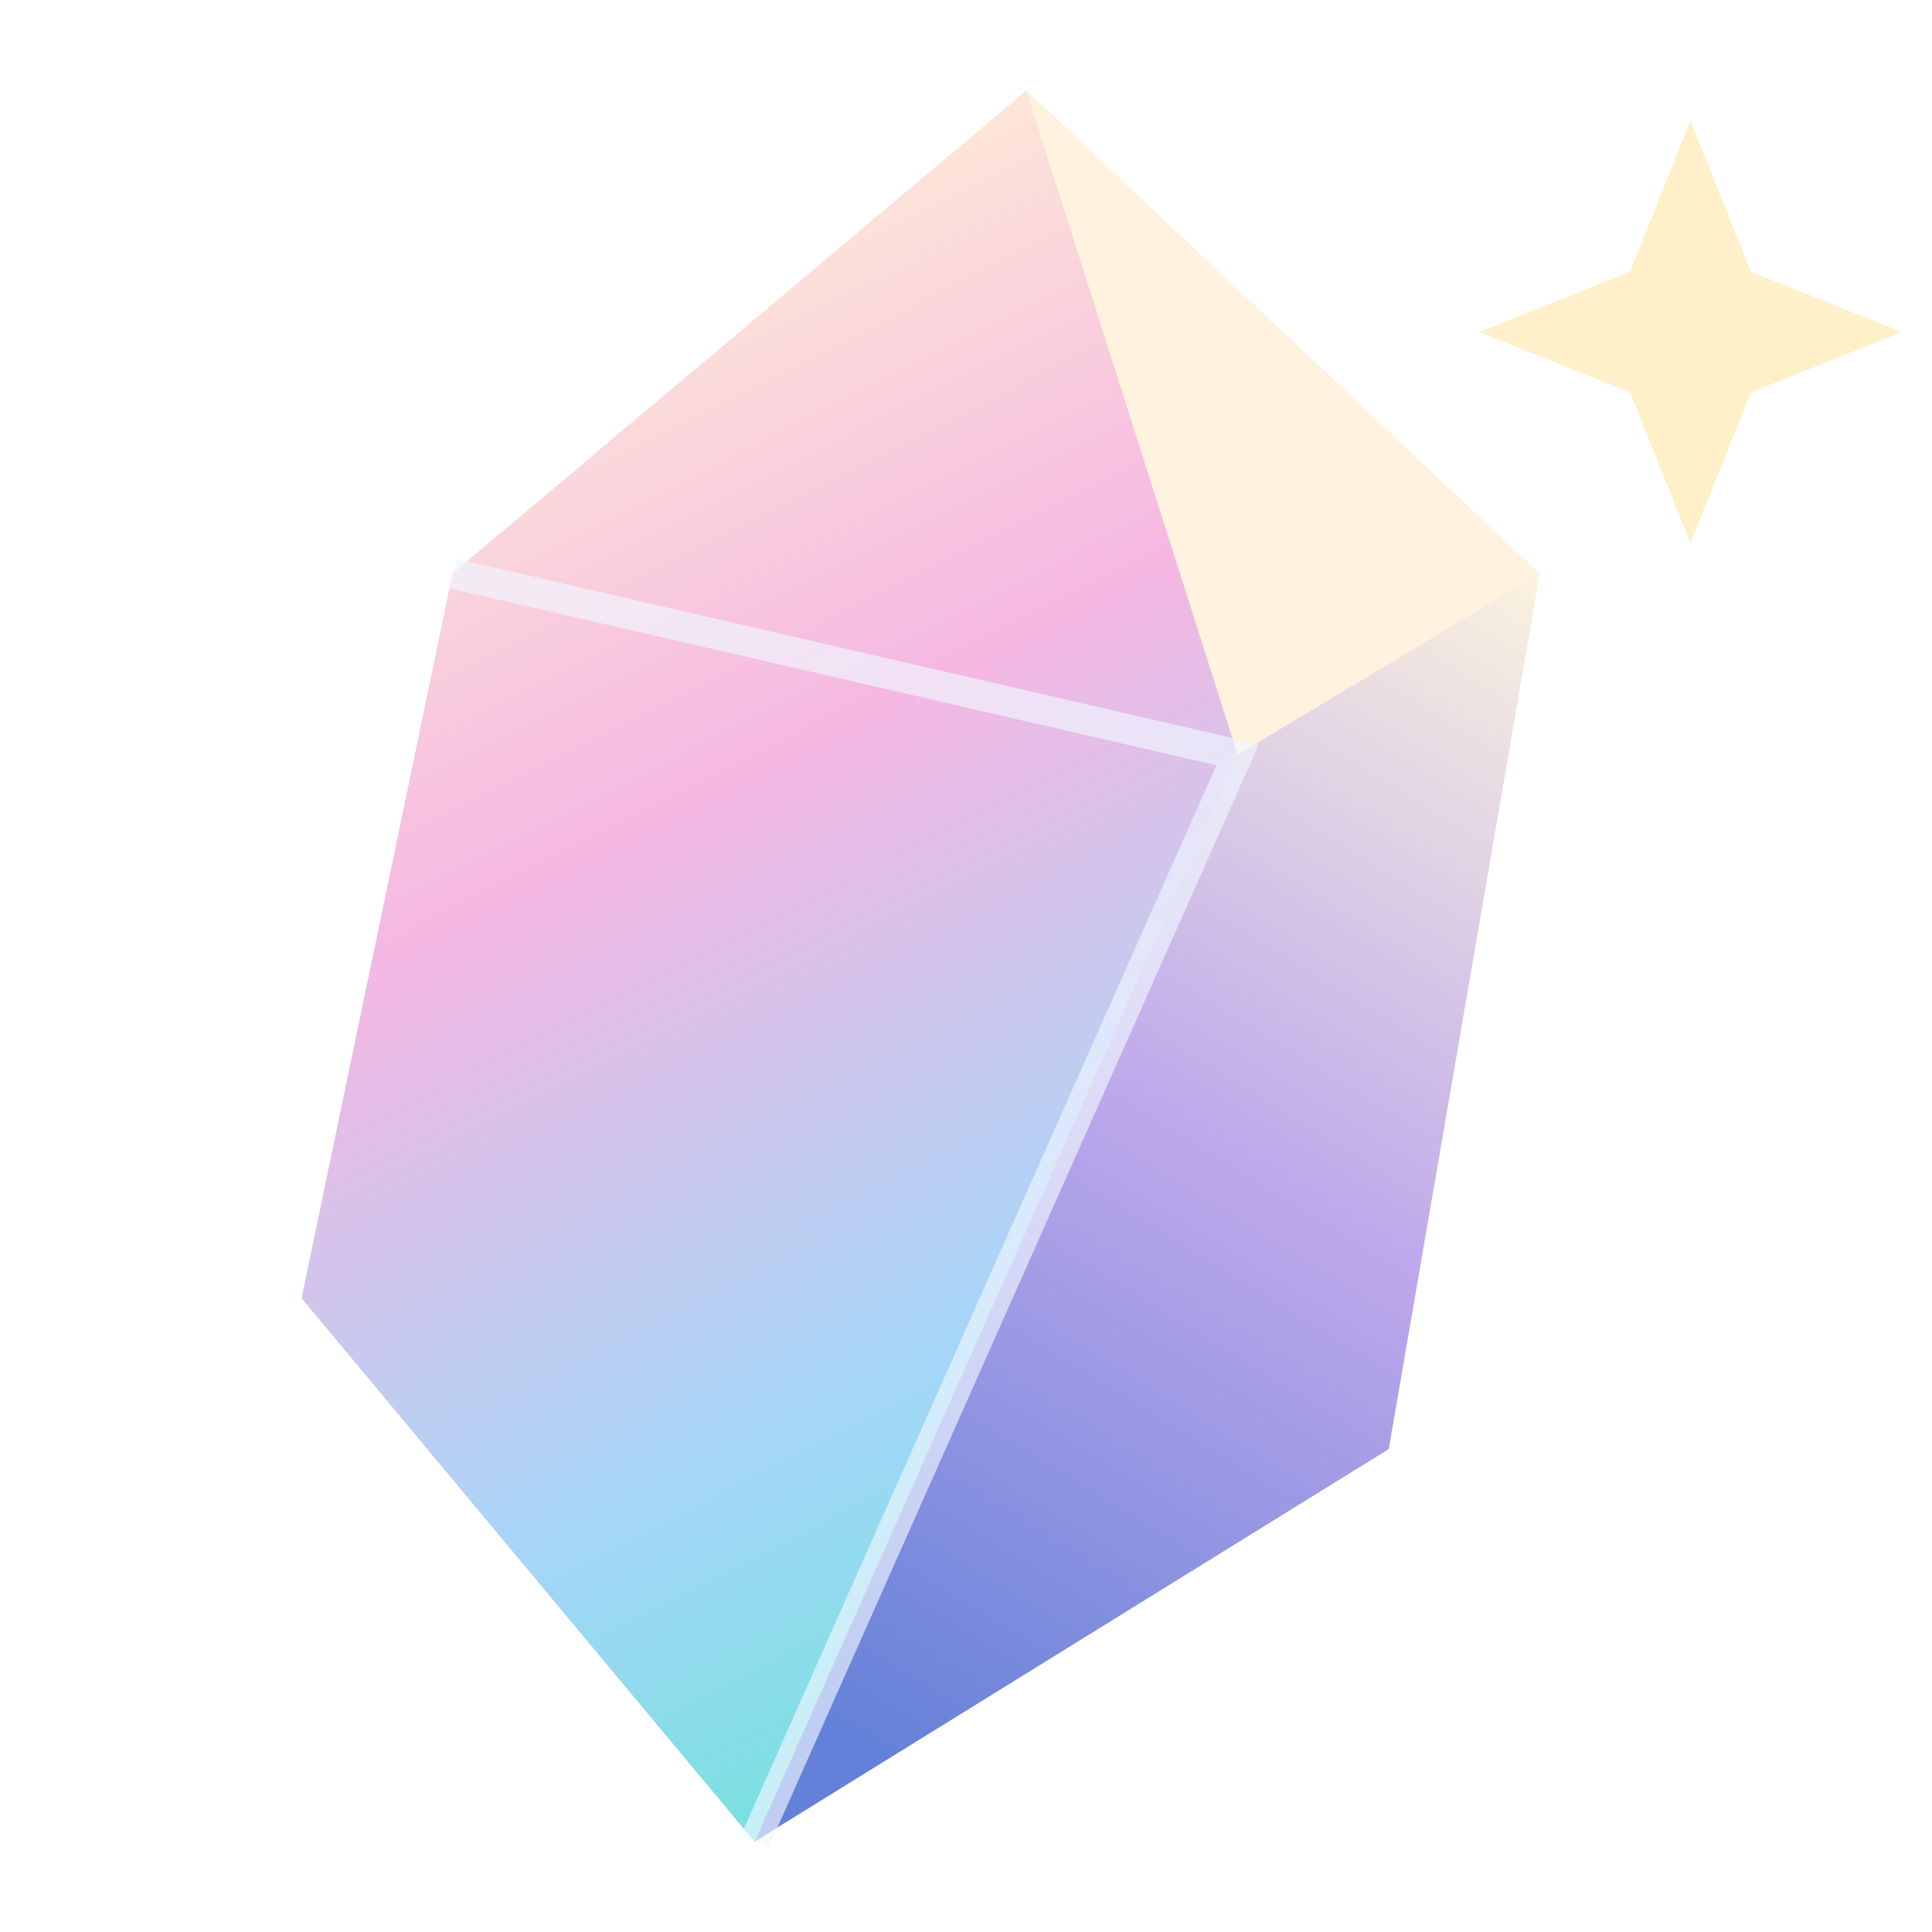
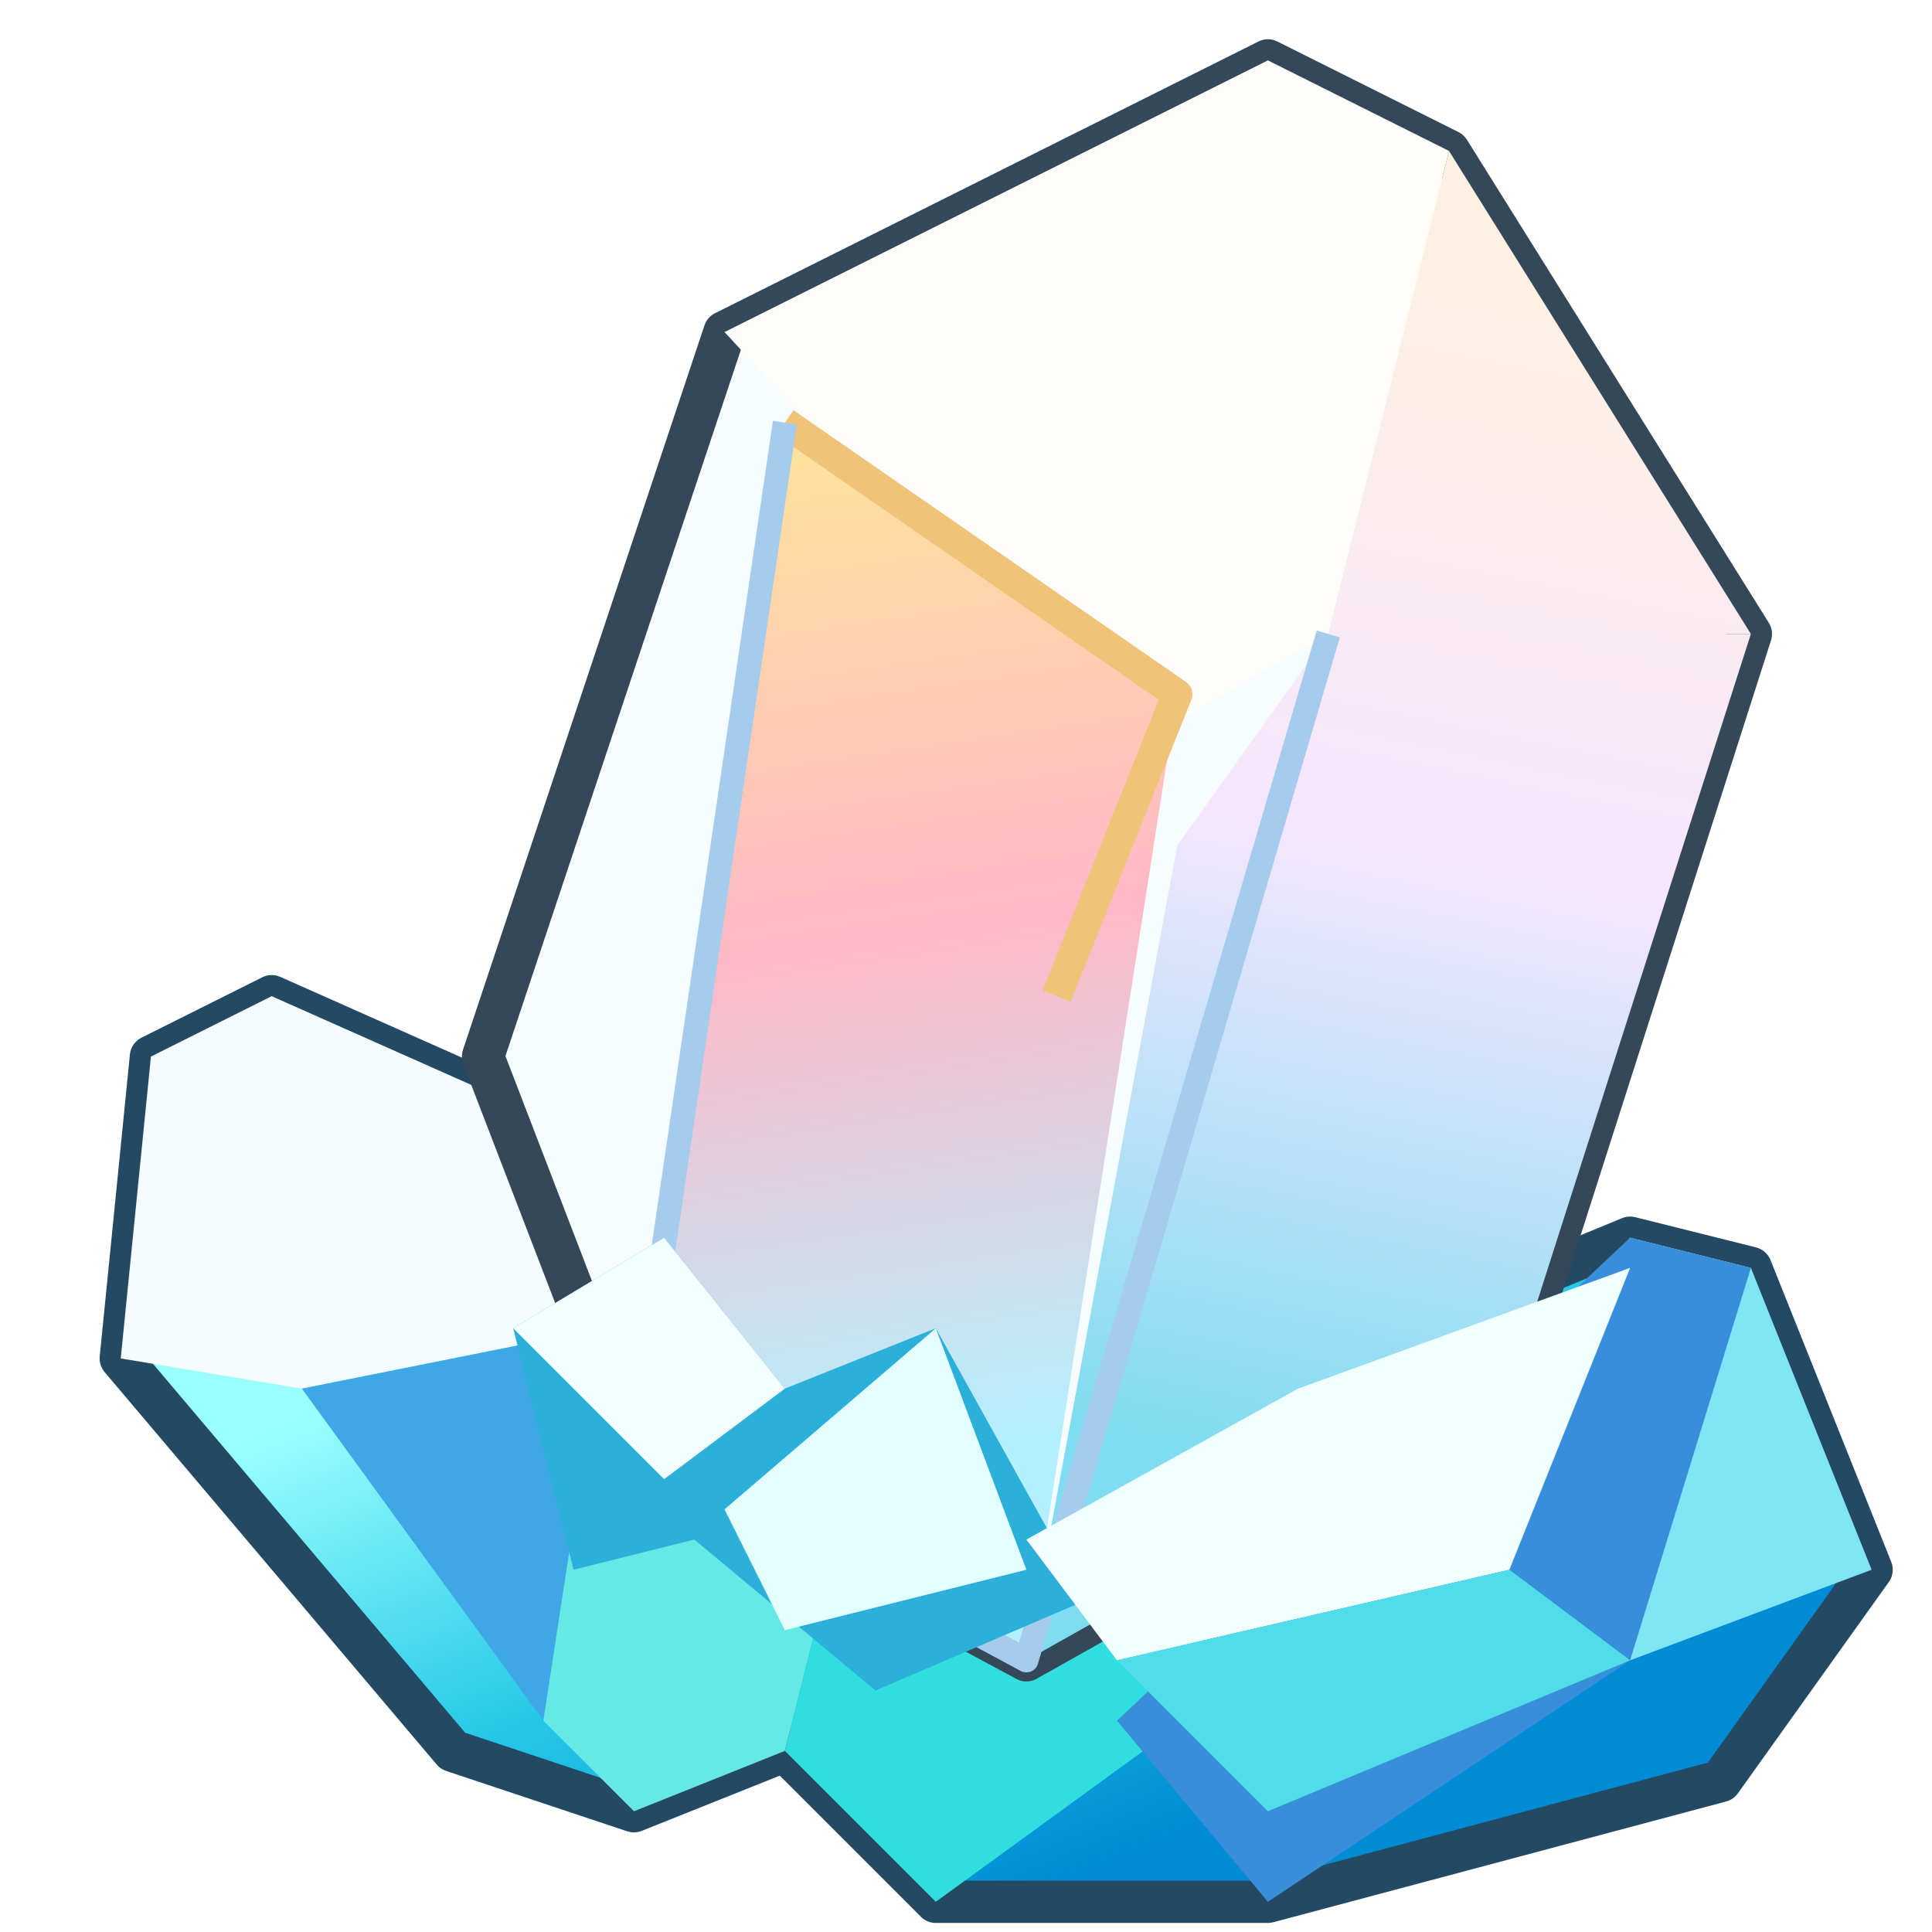
<svg xmlns="http://www.w3.org/2000/svg" viewBox="0 0 64 64">
  <defs>
-     <linearGradient id="jade" x1="17" y1="7" x2="43" y2="58" gradientUnits="userSpaceOnUse">
-       <stop stop-color="#fff1d5" />
-       <stop offset=".35" stop-color="#f5b7e2" />
-       <stop offset=".7" stop-color="#a5d6f8" />
-       <stop offset="1" stop-color="#63e5d4" />
+     <linearGradient id="core" x1="27" y1="14" x2="32" y2="48" gradientUnits="userSpaceOnUse">
+       <stop stop-color="#ffe49b" />
+       <stop offset=".5" stop-color="#ffb8c7" />
+       <stop offset="1" stop-color="#b4f0ff" />
    </linearGradient>
-     <linearGradient id="edge" x1="45" y1="14" x2="21" y2="53" gradientUnits="userSpaceOnUse">
-       <stop stop-color="#fff6de" />
-       <stop offset=".5" stop-color="#bea8eb" />
-       <stop offset="1" stop-color="#6481d9" />
+     <linearGradient id="side" x1="48" y1="9" x2="40" y2="48" gradientUnits="userSpaceOnUse">
+       <stop stop-color="#fff1e2" />
+       <stop offset=".48" stop-color="#f5e6ff" />
+       <stop offset="1" stop-color="#80dcf0" />
+     </linearGradient>
+     <linearGradient id="base" x1="27" y1="40" x2="36" y2="62" gradientUnits="userSpaceOnUse">
+       <stop stop-color="#9bffff" />
+       <stop offset=".5" stop-color="#27c9e7" />
+       <stop offset="1" stop-color="#008cd4" />
    </linearGradient>
  </defs>
-   <path d="m34 3 17 16-5 29-21 13L10 43l5-24Z" fill="url(#edge)" />
-   <path d="m34 3 7 22-16 36L15 19Z" fill="url(#jade)" />
-   <path d="m34 3 17 16-10 6Z" fill="#fff2df" />
-   <path d="m41 25 10-6-5 29-21 13Z" fill="url(#edge)" />
-   <path d="m15 19 26 6-16 36-15-18Z" fill="url(#jade)" />
-   <path d="m15 19 26 6-16 36" fill="none" stroke="#f0f7ff" stroke-opacity=".65" stroke-width="1" />
-   <path d="m56 4 2 5 5 2-5 2-2 5-2-5-5-2 5-2Z" fill="#fff0ca" />
+   <path d="m5 35 4-2 9 4 9 9 10 2 17-7 4 1 4 10-5 7-15 4H31l-5-5-5 2-6-2L4 45Z" fill="url(#base)" stroke="#244963" stroke-width="1.4" stroke-linejoin="round" />
+   <path d="m5 35 4-2 9 4 2 7-10 2-6-1Z" fill="#f5fcff" />
+   <path d="m10 46 10-2-2 13Z" fill="#3fa7e6" />
+   <path d="m18 57 2-13 8 6-2 8-5 2Z" fill="#66e8e5" />
+   <path d="m28 50 9-2 5 7-11 8-5-5Z" fill="#30dedf" />
+   <path d="m42 55 12-14 4 1 4 10-8 3Z" fill="#80e5f4" />
+   <path d="m54 41 4 1-4 13-12 8-5-6Z" fill="#398eda" />
+   <path d="m24 11 18-9 6 3 10 16-8 25-16 9-13-7-5-13Z" fill="#f7fdff" stroke="#354859" stroke-width="1.4" stroke-linejoin="round" />
+   <path d="m42 2 6 3-4 16-7 4-13-14Z" fill="#fffdfa" />
+   <path d="m48 5 10 16-14 0Z" fill="url(#side)" />
+   <path d="m44 21 14 0-8 25-16 9 5-27Z" fill="url(#side)" />
+   <path d="m26 14 13 9-5 32-13-7Z" fill="url(#core)" />
+   <path d="m26 14 13 9-4 10" fill="none" stroke="#efc378" stroke-width="1" stroke-linejoin="round" />
+   <path d="m26 14-5 34 13 7 10-34" fill="none" stroke="#a5ccec" stroke-width=".8" stroke-linejoin="round" />
+   <path d="m17 44 5-3 4 5 5-2 5 9-7 3-6-5-4 1Z" fill="#2cafd9" />
+   <path d="m17 44 5-3 4 5-4 3Z" fill="#f2ffff" />
+   <path d="m24 50 7-6 3 8-8 2Z" fill="#e4ffff" />
+   <path d="m34 51 9-5 11-4-4 10-13 3Z" fill="#f1ffff" />
+   <path d="m37 55 13-3 4 3-12 5Z" fill="#50dce8" />
</svg>
